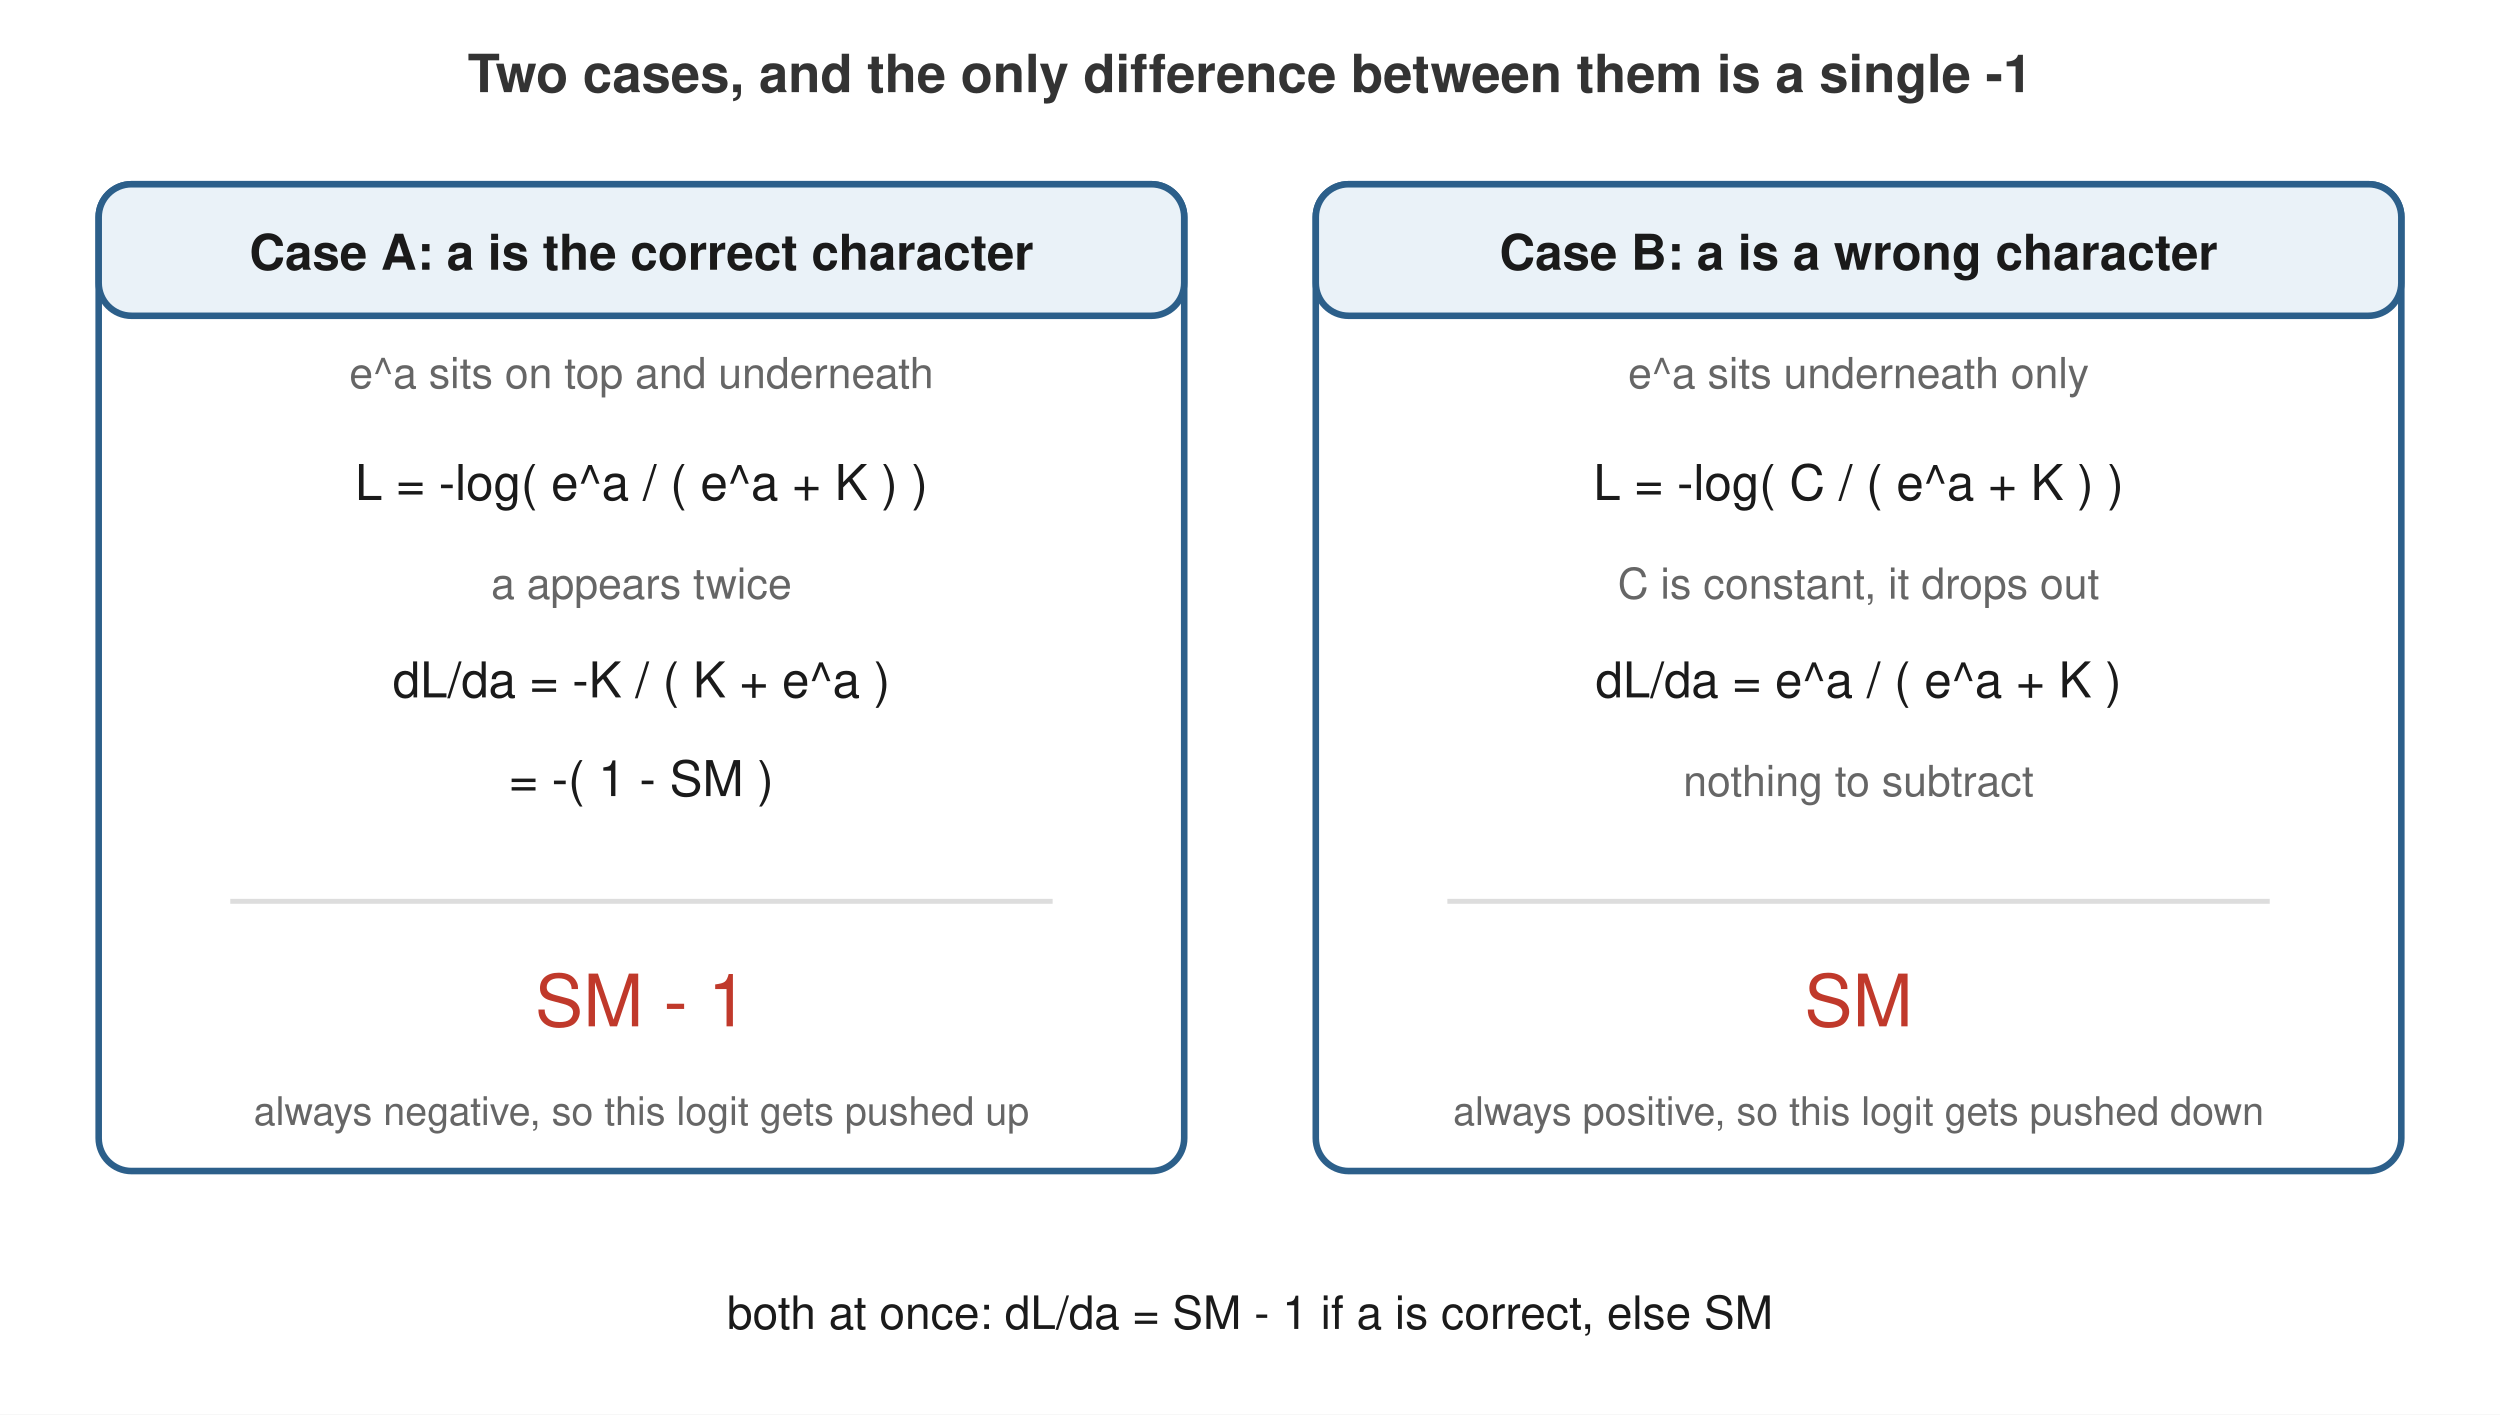
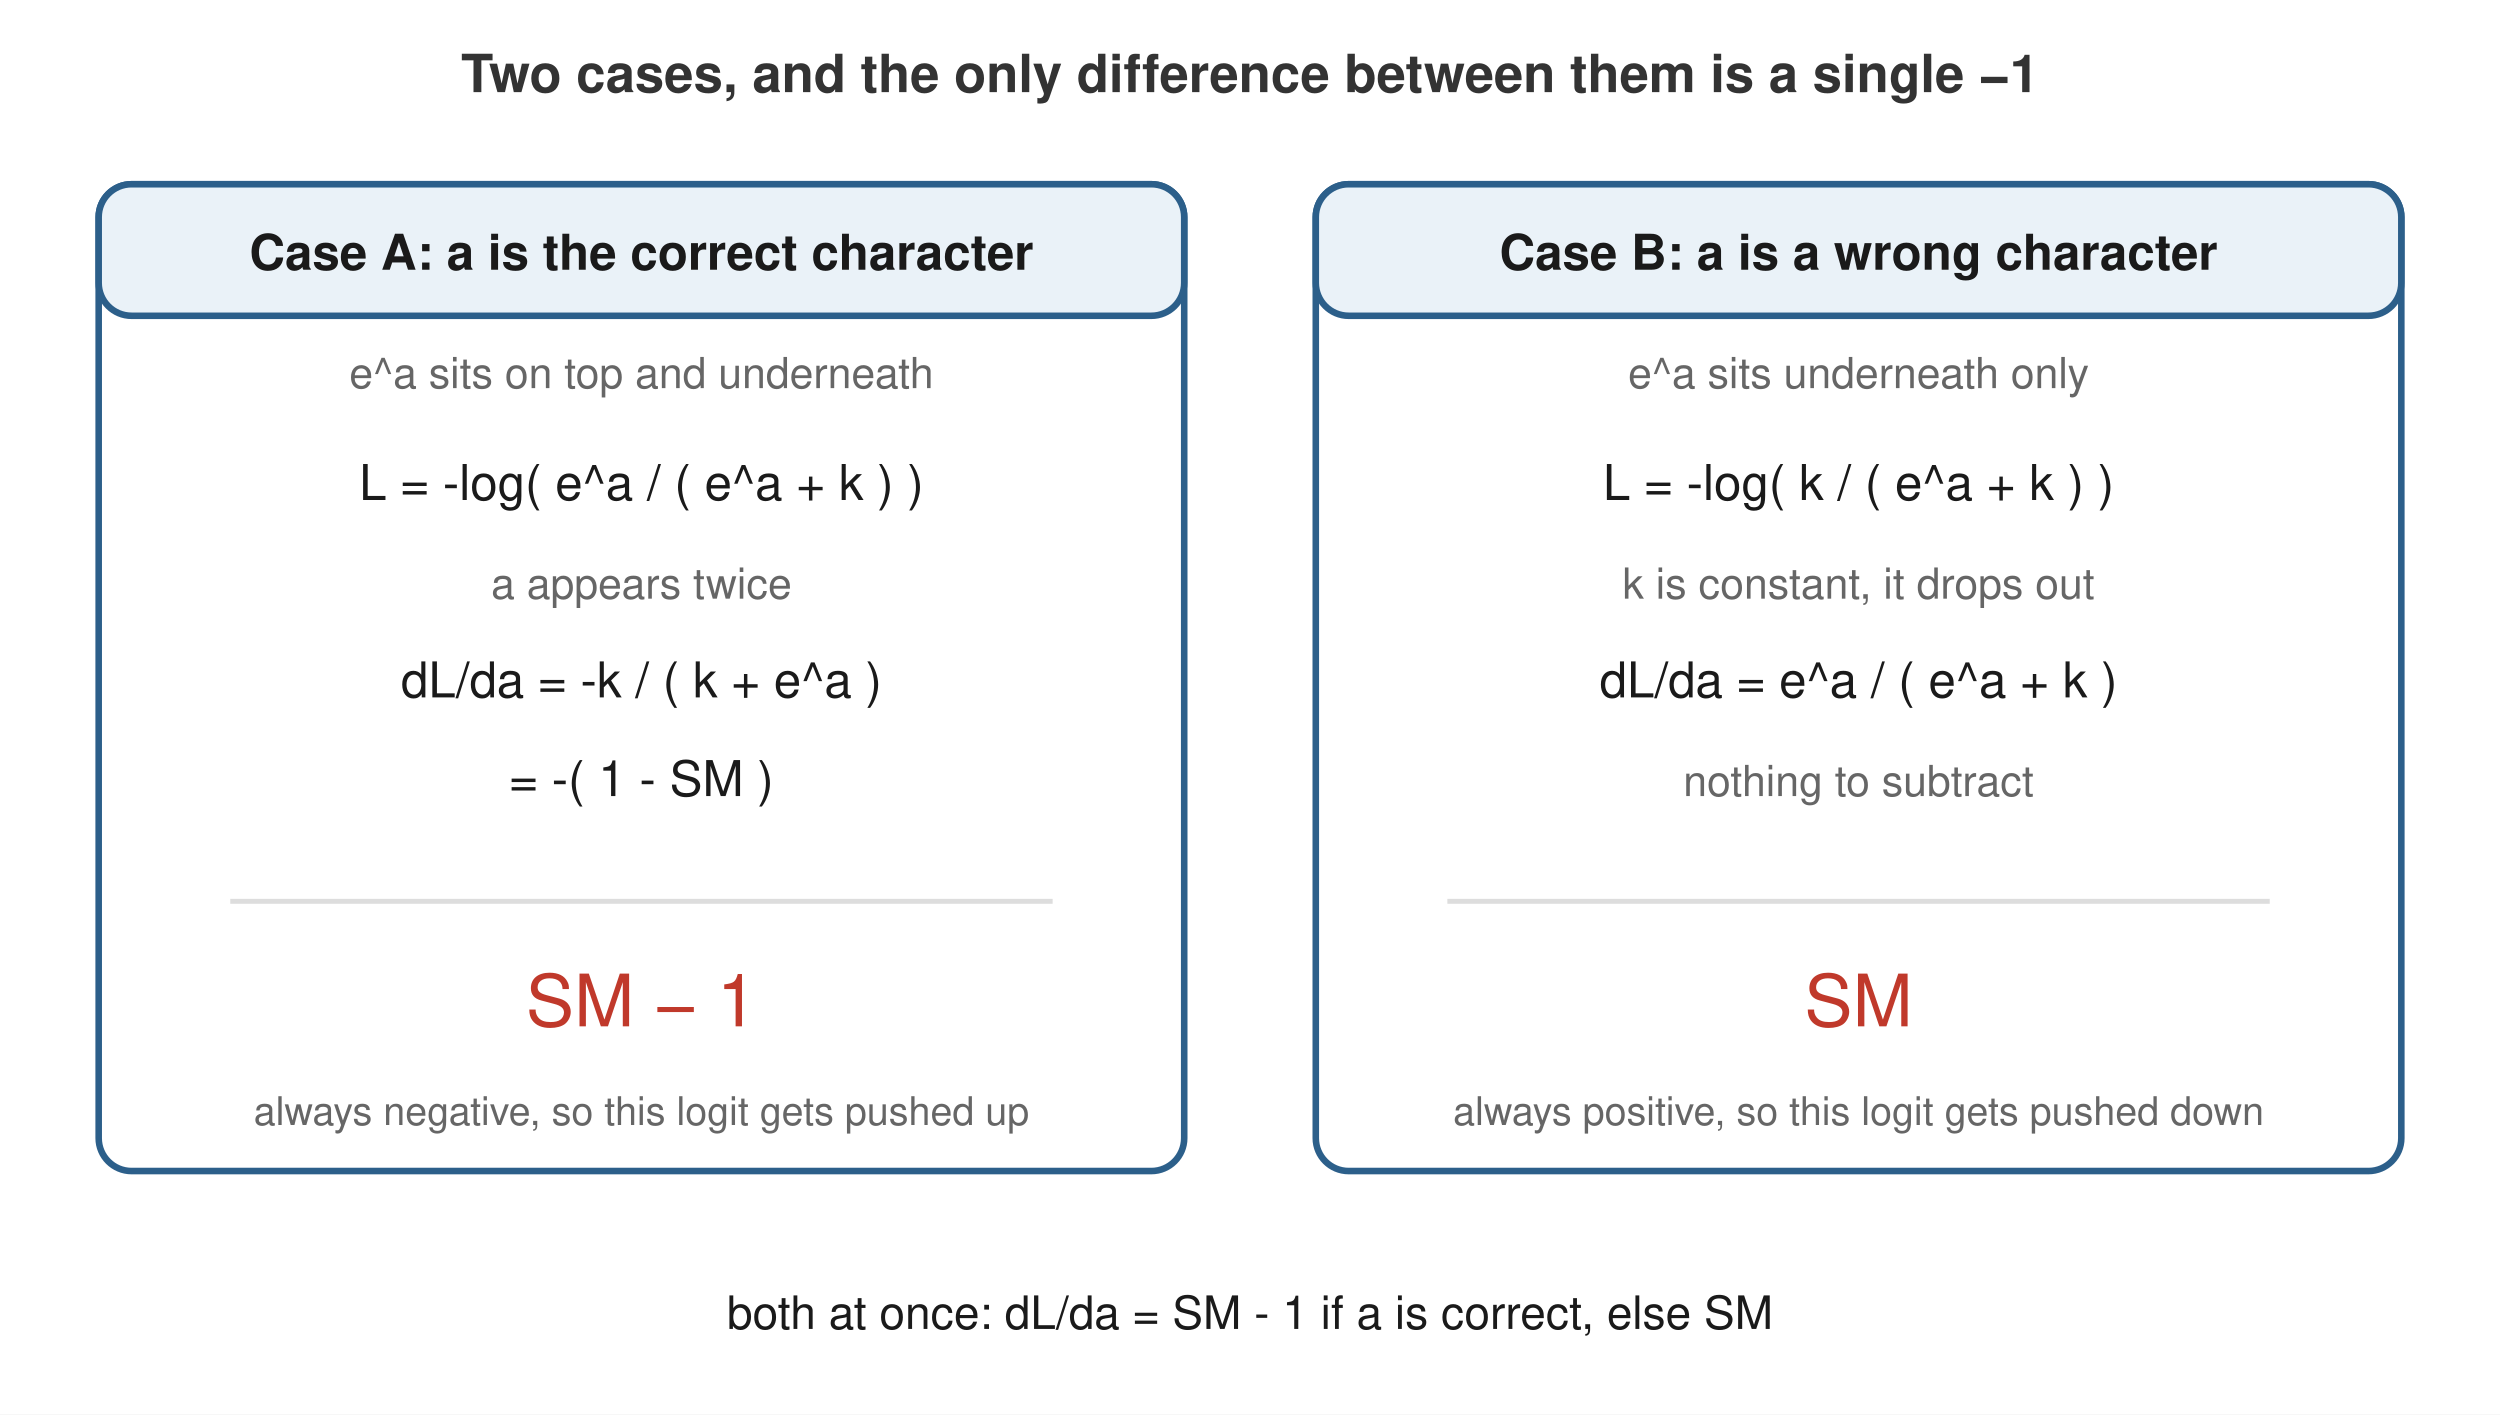
<svg xmlns="http://www.w3.org/2000/svg" viewBox="0 0 760 430" width="760" height="430" font-family="Helvetica, Arial, sans-serif">
  <defs>
    <marker id="ar" markerWidth="10" markerHeight="10" refX="9" refY="3.5" orient="auto">
      <polygon points="0 0, 10 3.5, 0 7" fill="#2c5f8a" />
    </marker>
    <marker id="arRed" markerWidth="10" markerHeight="10" refX="9" refY="3.5" orient="auto">
      <polygon points="0 0, 10 3.5, 0 7" fill="#c0392b" />
    </marker>
    <marker id="arGrey" markerWidth="10" markerHeight="10" refX="9" refY="3.5" orient="auto">
      <polygon points="0 0, 10 3.5, 0 7" fill="#888" />
    </marker>
  </defs>
  <rect width="760" height="430" fill="#ffffff" />
-   <text x="380" y="28" text-anchor="middle" font-size="16" font-weight="bold" fill="#333">Two cases, and the only difference between them is a single -1</text>
+   <text x="380" y="28" text-anchor="middle" font-size="16" font-weight="bold" fill="#333">Two cases, and the only difference between them is a single −1</text>
  <rect x="30" y="56" width="330" height="300" rx="10" fill="#ffffff" stroke="#2c5f8a" stroke-width="2" />
  <rect x="30" y="56" width="330" height="40" rx="10" fill="#eaf2f8" stroke="#2c5f8a" stroke-width="2" />
  <text x="195" y="82" text-anchor="middle" font-size="15" font-weight="bold" fill="#1a1a1a">Case A: a is the correct character</text>
  <text x="195" y="118" text-anchor="middle" font-size="13" fill="#666">e^a sits on top and underneath</text>
-   <text x="195" y="152" text-anchor="middle" font-size="15" fill="#1a1a1a">L = -log( e^a / ( e^a + K ) )</text>
+   <text x="195" y="152" text-anchor="middle" font-size="15" fill="#1a1a1a">L = -log( e^a / ( e^a + k ) )</text>
  <text x="195" y="182" text-anchor="middle" font-size="13" fill="#666">a appears twice</text>
-   <text x="195" y="212" text-anchor="middle" font-size="15" fill="#1a1a1a">dL/da = -K / ( K + e^a )</text>
+   <text x="195" y="212" text-anchor="middle" font-size="15" fill="#1a1a1a">dL/da = -k / ( k + e^a )</text>
  <text x="195" y="242" text-anchor="middle" font-size="15" fill="#1a1a1a">= -( 1 - SM )</text>
  <line x1="70" y1="274" x2="320" y2="274" stroke="#ddd" stroke-width="1.5" />
-   <text x="195" y="312" text-anchor="middle" font-size="22" fill="#c0392b">SM - 1</text>
+   <text x="195" y="312" text-anchor="middle" font-size="22" fill="#c0392b">SM − 1</text>
  <text x="195" y="342" text-anchor="middle" font-size="12" fill="#666">always negative, so this logit gets pushed up</text>
  <rect x="400" y="56" width="330" height="300" rx="10" fill="#ffffff" stroke="#2c5f8a" stroke-width="2" />
  <rect x="400" y="56" width="330" height="40" rx="10" fill="#eaf2f8" stroke="#2c5f8a" stroke-width="2" />
  <text x="565" y="82" text-anchor="middle" font-size="15" font-weight="bold" fill="#1a1a1a">Case B: a is a wrong character</text>
  <text x="565" y="118" text-anchor="middle" font-size="13" fill="#666">e^a sits underneath only</text>
-   <text x="565" y="152" text-anchor="middle" font-size="15" fill="#1a1a1a">L = -log( C / ( e^a + K ) )</text>
-   <text x="565" y="182" text-anchor="middle" font-size="13" fill="#666">C is constant, it drops out</text>
-   <text x="565" y="212" text-anchor="middle" font-size="15" fill="#1a1a1a">dL/da = e^a / ( e^a + K )</text>
+   <text x="565" y="152" text-anchor="middle" font-size="15" fill="#1a1a1a">L = -log( k / ( e^a + k ) )</text>
+   <text x="565" y="182" text-anchor="middle" font-size="13" fill="#666">k is constant, it drops out</text>
+   <text x="565" y="212" text-anchor="middle" font-size="15" fill="#1a1a1a">dL/da = e^a / ( e^a + k )</text>
  <text x="565" y="242" text-anchor="middle" font-size="13" fill="#666">nothing to subtract</text>
  <line x1="440" y1="274" x2="690" y2="274" stroke="#ddd" stroke-width="1.5" />
  <text x="565" y="312" text-anchor="middle" font-size="22" fill="#c0392b">SM</text>
  <text x="565" y="342" text-anchor="middle" font-size="12" fill="#666">always positive, so this logit gets pushed down</text>
  <text x="380" y="404" text-anchor="middle" font-size="14" fill="#1a1a1a">both at once:  dL/da = SM - 1 if a is correct, else SM</text>
</svg>
